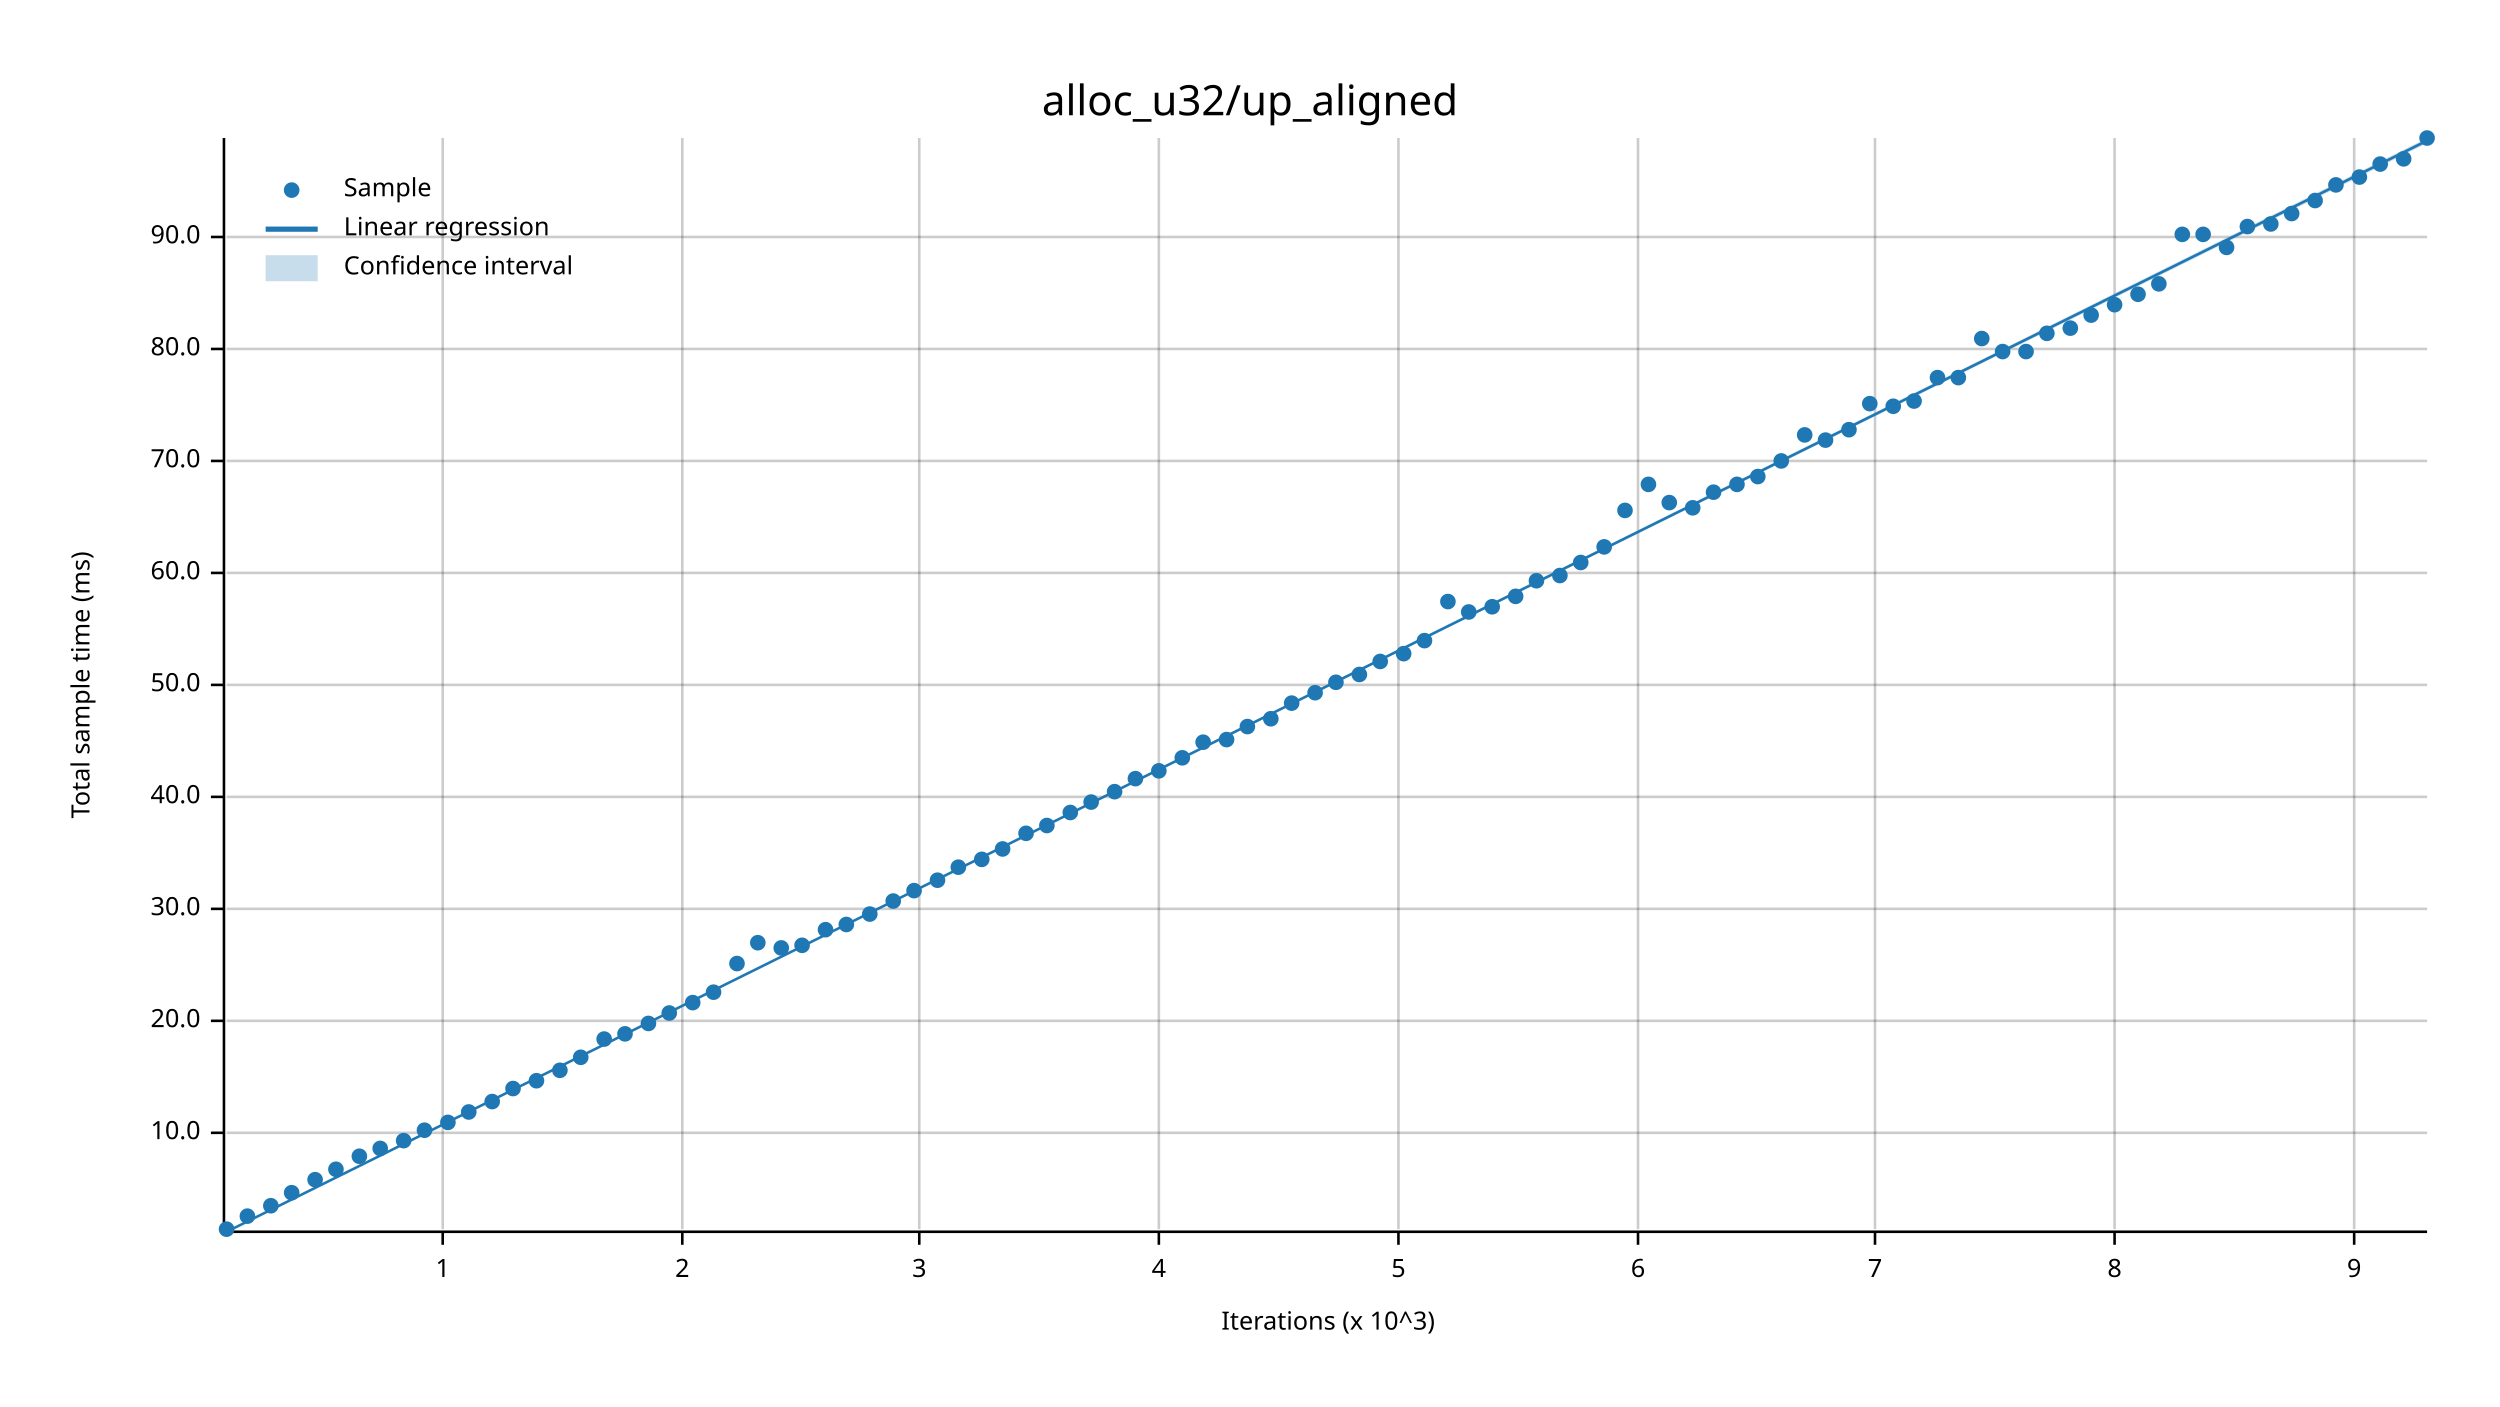
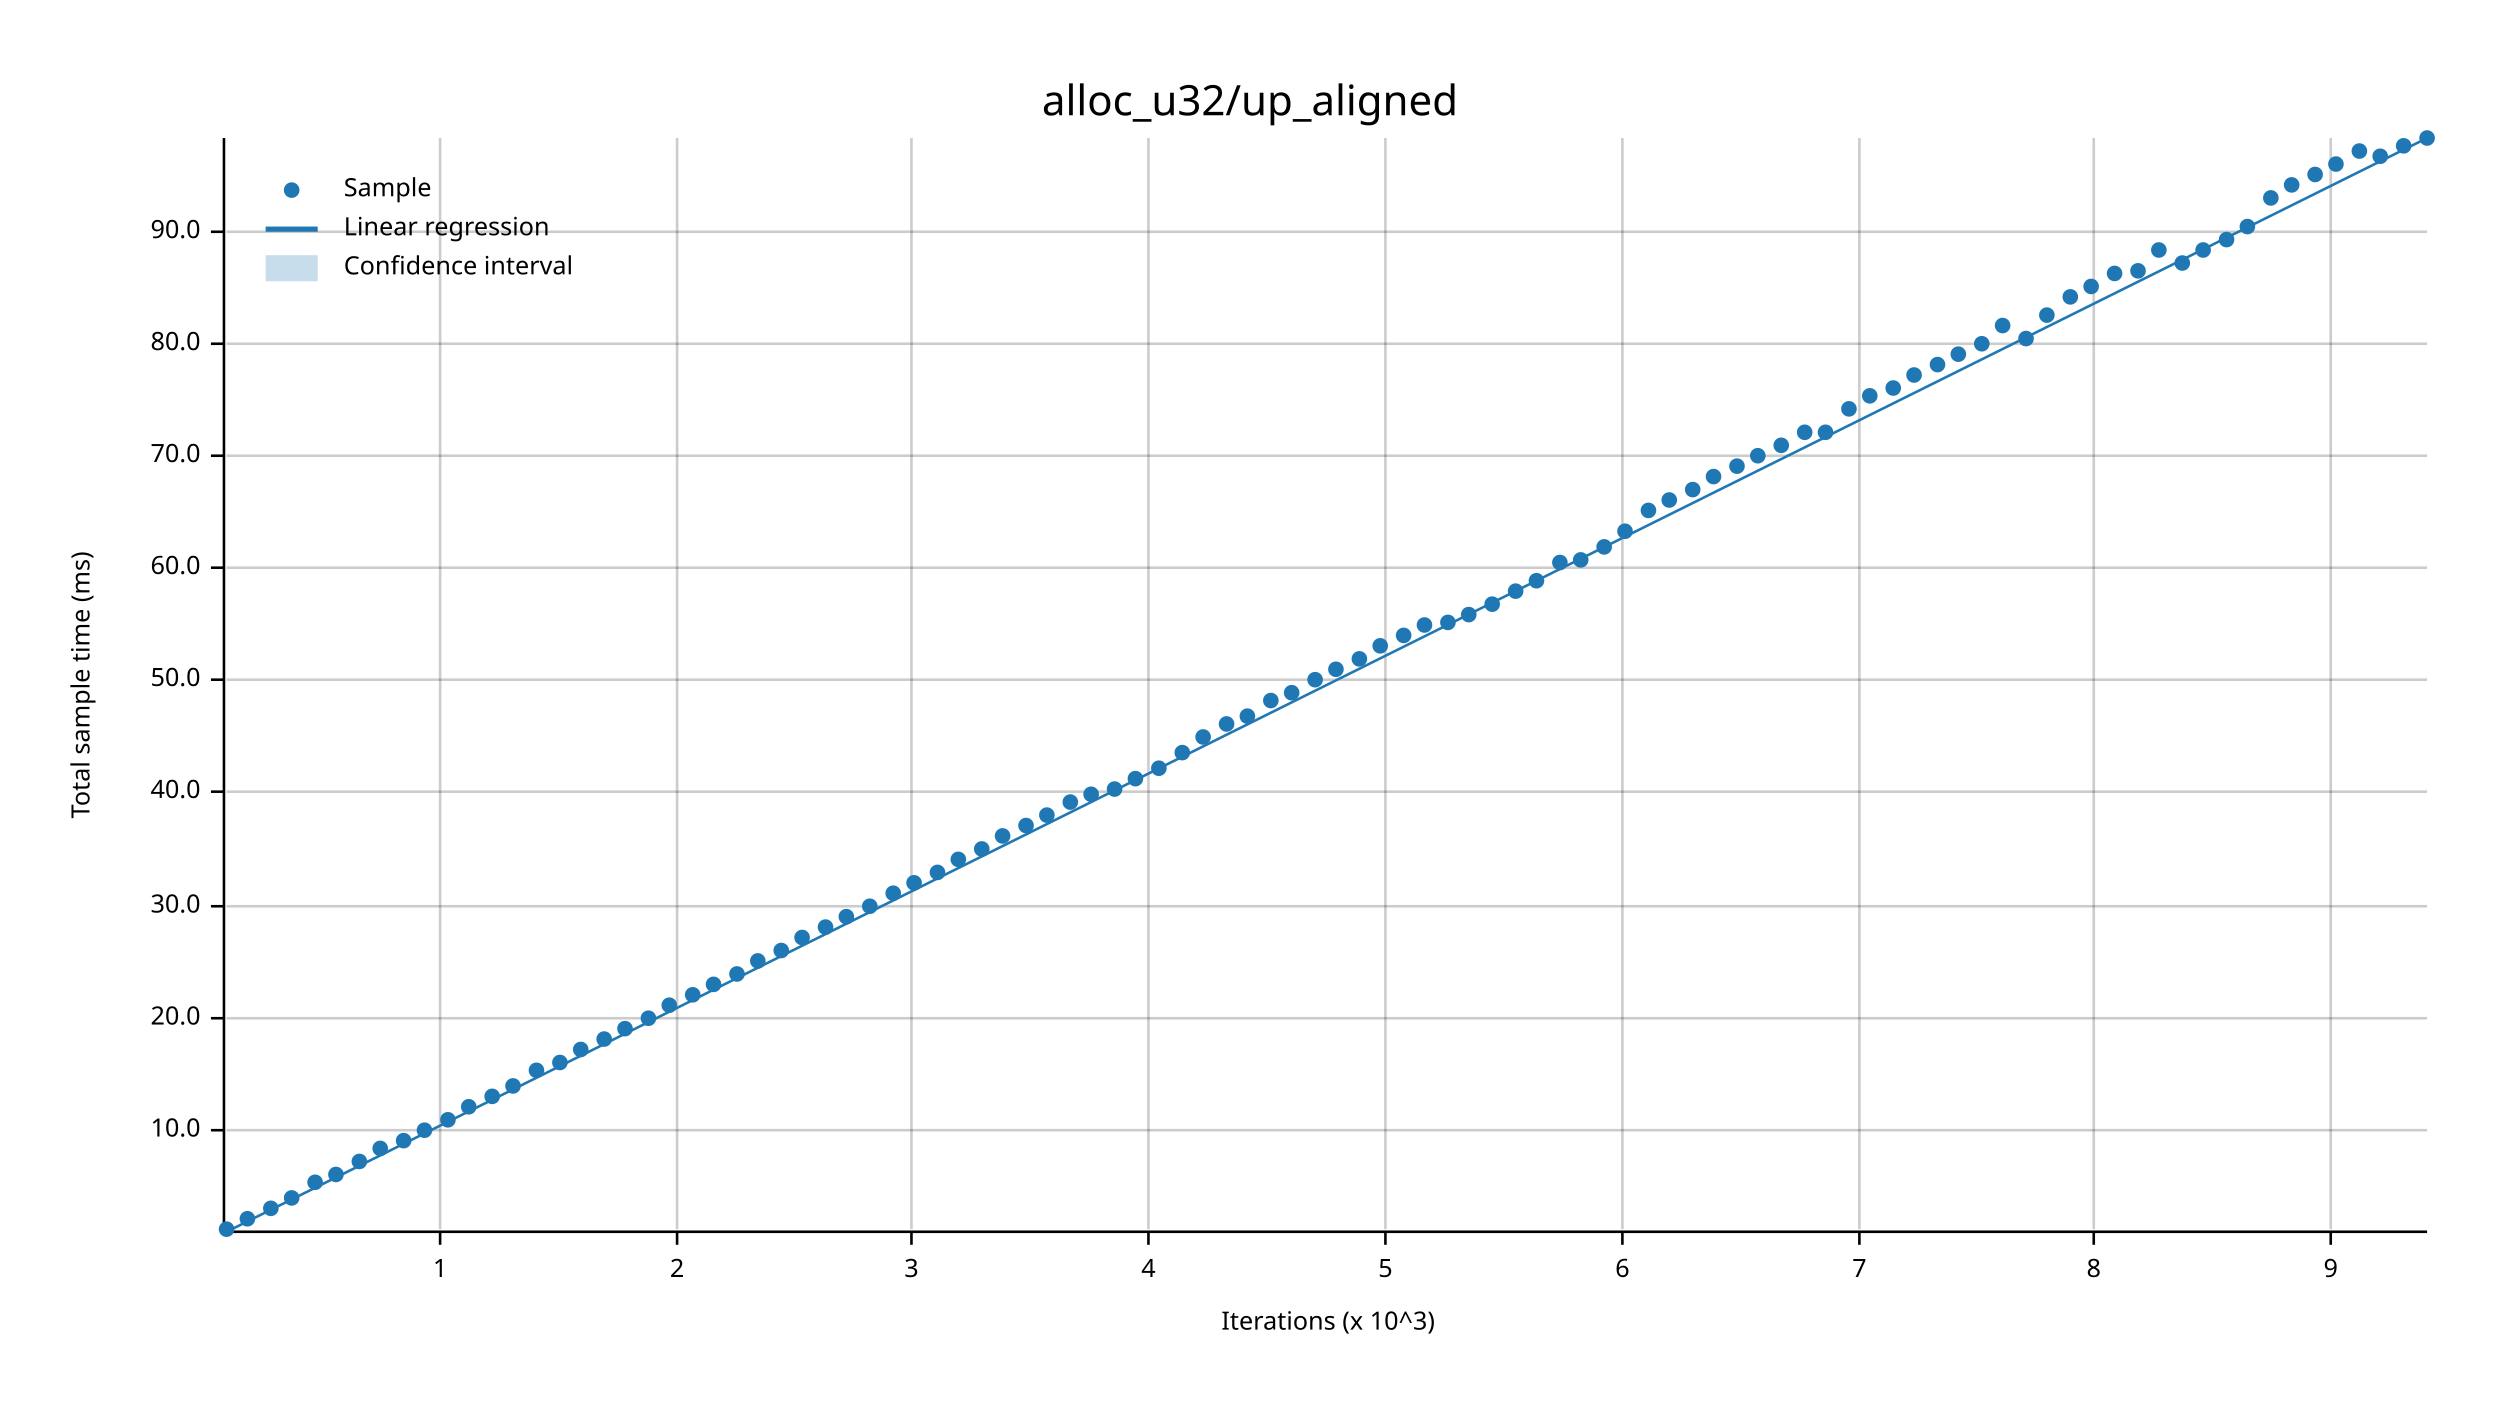
<svg xmlns="http://www.w3.org/2000/svg" width="960" height="540" viewBox="0 0 960 540">
  <text x="480" y="32" dy="0.76em" text-anchor="middle" font-family="sans-serif" font-size="16.129" opacity="1" fill="#000000">
alloc_u32/up_aligned
</text>
  <text x="27" y="263" dy="0.76em" text-anchor="middle" font-family="sans-serif" font-size="9.677" opacity="1" fill="#000000" transform="rotate(270, 27, 263)">
Total sample time (ms)
</text>
  <text x="510" y="513" dy="-0.5ex" text-anchor="middle" font-family="sans-serif" font-size="9.677" opacity="1" fill="#000000">
Iterations (x 10^3)
</text>
-   <line opacity="0.2" stroke="#000000" stroke-width="1" x1="170" y1="472" x2="170" y2="53" />
-   <line opacity="0.2" stroke="#000000" stroke-width="1" x1="262" y1="472" x2="262" y2="53" />
-   <line opacity="0.2" stroke="#000000" stroke-width="1" x1="353" y1="472" x2="353" y2="53" />
-   <line opacity="0.2" stroke="#000000" stroke-width="1" x1="445" y1="472" x2="445" y2="53" />
-   <line opacity="0.2" stroke="#000000" stroke-width="1" x1="537" y1="472" x2="537" y2="53" />
-   <line opacity="0.2" stroke="#000000" stroke-width="1" x1="629" y1="472" x2="629" y2="53" />
-   <line opacity="0.2" stroke="#000000" stroke-width="1" x1="720" y1="472" x2="720" y2="53" />
-   <line opacity="0.2" stroke="#000000" stroke-width="1" x1="812" y1="472" x2="812" y2="53" />
-   <line opacity="0.2" stroke="#000000" stroke-width="1" x1="904" y1="472" x2="904" y2="53" />
-   <line opacity="0.2" stroke="#000000" stroke-width="1" x1="87" y1="435" x2="932" y2="435" />
-   <line opacity="0.2" stroke="#000000" stroke-width="1" x1="87" y1="392" x2="932" y2="392" />
-   <line opacity="0.2" stroke="#000000" stroke-width="1" x1="87" y1="349" x2="932" y2="349" />
-   <line opacity="0.2" stroke="#000000" stroke-width="1" x1="87" y1="306" x2="932" y2="306" />
-   <line opacity="0.2" stroke="#000000" stroke-width="1" x1="87" y1="263" x2="932" y2="263" />
-   <line opacity="0.2" stroke="#000000" stroke-width="1" x1="87" y1="220" x2="932" y2="220" />
-   <line opacity="0.2" stroke="#000000" stroke-width="1" x1="87" y1="177" x2="932" y2="177" />
-   <line opacity="0.2" stroke="#000000" stroke-width="1" x1="87" y1="134" x2="932" y2="134" />
-   <line opacity="0.2" stroke="#000000" stroke-width="1" x1="87" y1="91" x2="932" y2="91" />
+   <line opacity="0.2" stroke="#000000" stroke-width="1" x1="169" y1="472" x2="169" y2="53" />
+   <line opacity="0.2" stroke="#000000" stroke-width="1" x1="260" y1="472" x2="260" y2="53" />
+   <line opacity="0.2" stroke="#000000" stroke-width="1" x1="350" y1="472" x2="350" y2="53" />
+   <line opacity="0.2" stroke="#000000" stroke-width="1" x1="441" y1="472" x2="441" y2="53" />
+   <line opacity="0.2" stroke="#000000" stroke-width="1" x1="532" y1="472" x2="532" y2="53" />
+   <line opacity="0.2" stroke="#000000" stroke-width="1" x1="623" y1="472" x2="623" y2="53" />
+   <line opacity="0.2" stroke="#000000" stroke-width="1" x1="714" y1="472" x2="714" y2="53" />
+   <line opacity="0.2" stroke="#000000" stroke-width="1" x1="804" y1="472" x2="804" y2="53" />
+   <line opacity="0.2" stroke="#000000" stroke-width="1" x1="895" y1="472" x2="895" y2="53" />
+   <line opacity="0.2" stroke="#000000" stroke-width="1" x1="87" y1="434" x2="932" y2="434" />
+   <line opacity="0.2" stroke="#000000" stroke-width="1" x1="87" y1="391" x2="932" y2="391" />
+   <line opacity="0.2" stroke="#000000" stroke-width="1" x1="87" y1="348" x2="932" y2="348" />
+   <line opacity="0.2" stroke="#000000" stroke-width="1" x1="87" y1="304" x2="932" y2="304" />
+   <line opacity="0.2" stroke="#000000" stroke-width="1" x1="87" y1="261" x2="932" y2="261" />
+   <line opacity="0.2" stroke="#000000" stroke-width="1" x1="87" y1="218" x2="932" y2="218" />
+   <line opacity="0.2" stroke="#000000" stroke-width="1" x1="87" y1="175" x2="932" y2="175" />
+   <line opacity="0.2" stroke="#000000" stroke-width="1" x1="87" y1="132" x2="932" y2="132" />
+   <line opacity="0.2" stroke="#000000" stroke-width="1" x1="87" y1="89" x2="932" y2="89" />
  <polyline fill="none" opacity="1" stroke="#000000" stroke-width="1" points="86,53 86,472 " />
-   <text x="77" y="435" dy="0.5ex" text-anchor="end" font-family="sans-serif" font-size="9.677" opacity="1" fill="#000000">
+   <text x="77" y="434" dy="0.5ex" text-anchor="end" font-family="sans-serif" font-size="9.677" opacity="1" fill="#000000">
10.0
</text>
-   <polyline fill="none" opacity="1" stroke="#000000" stroke-width="1" points="81,435 86,435 " />
-   <text x="77" y="392" dy="0.5ex" text-anchor="end" font-family="sans-serif" font-size="9.677" opacity="1" fill="#000000">
+   <polyline fill="none" opacity="1" stroke="#000000" stroke-width="1" points="81,434 86,434 " />
+   <text x="77" y="391" dy="0.5ex" text-anchor="end" font-family="sans-serif" font-size="9.677" opacity="1" fill="#000000">
20.0
</text>
-   <polyline fill="none" opacity="1" stroke="#000000" stroke-width="1" points="81,392 86,392 " />
-   <text x="77" y="349" dy="0.5ex" text-anchor="end" font-family="sans-serif" font-size="9.677" opacity="1" fill="#000000">
+   <polyline fill="none" opacity="1" stroke="#000000" stroke-width="1" points="81,391 86,391 " />
+   <text x="77" y="348" dy="0.5ex" text-anchor="end" font-family="sans-serif" font-size="9.677" opacity="1" fill="#000000">
30.0
</text>
-   <polyline fill="none" opacity="1" stroke="#000000" stroke-width="1" points="81,349 86,349 " />
-   <text x="77" y="306" dy="0.5ex" text-anchor="end" font-family="sans-serif" font-size="9.677" opacity="1" fill="#000000">
+   <polyline fill="none" opacity="1" stroke="#000000" stroke-width="1" points="81,348 86,348 " />
+   <text x="77" y="304" dy="0.5ex" text-anchor="end" font-family="sans-serif" font-size="9.677" opacity="1" fill="#000000">
40.0
</text>
-   <polyline fill="none" opacity="1" stroke="#000000" stroke-width="1" points="81,306 86,306 " />
-   <text x="77" y="263" dy="0.5ex" text-anchor="end" font-family="sans-serif" font-size="9.677" opacity="1" fill="#000000">
+   <polyline fill="none" opacity="1" stroke="#000000" stroke-width="1" points="81,304 86,304 " />
+   <text x="77" y="261" dy="0.5ex" text-anchor="end" font-family="sans-serif" font-size="9.677" opacity="1" fill="#000000">
50.0
</text>
-   <polyline fill="none" opacity="1" stroke="#000000" stroke-width="1" points="81,263 86,263 " />
-   <text x="77" y="220" dy="0.5ex" text-anchor="end" font-family="sans-serif" font-size="9.677" opacity="1" fill="#000000">
+   <polyline fill="none" opacity="1" stroke="#000000" stroke-width="1" points="81,261 86,261 " />
+   <text x="77" y="218" dy="0.5ex" text-anchor="end" font-family="sans-serif" font-size="9.677" opacity="1" fill="#000000">
60.0
</text>
-   <polyline fill="none" opacity="1" stroke="#000000" stroke-width="1" points="81,220 86,220 " />
-   <text x="77" y="177" dy="0.5ex" text-anchor="end" font-family="sans-serif" font-size="9.677" opacity="1" fill="#000000">
+   <polyline fill="none" opacity="1" stroke="#000000" stroke-width="1" points="81,218 86,218 " />
+   <text x="77" y="175" dy="0.5ex" text-anchor="end" font-family="sans-serif" font-size="9.677" opacity="1" fill="#000000">
70.0
</text>
-   <polyline fill="none" opacity="1" stroke="#000000" stroke-width="1" points="81,177 86,177 " />
-   <text x="77" y="134" dy="0.5ex" text-anchor="end" font-family="sans-serif" font-size="9.677" opacity="1" fill="#000000">
+   <polyline fill="none" opacity="1" stroke="#000000" stroke-width="1" points="81,175 86,175 " />
+   <text x="77" y="132" dy="0.5ex" text-anchor="end" font-family="sans-serif" font-size="9.677" opacity="1" fill="#000000">
80.0
</text>
-   <polyline fill="none" opacity="1" stroke="#000000" stroke-width="1" points="81,134 86,134 " />
-   <text x="77" y="91" dy="0.5ex" text-anchor="end" font-family="sans-serif" font-size="9.677" opacity="1" fill="#000000">
+   <polyline fill="none" opacity="1" stroke="#000000" stroke-width="1" points="81,132 86,132 " />
+   <text x="77" y="89" dy="0.5ex" text-anchor="end" font-family="sans-serif" font-size="9.677" opacity="1" fill="#000000">
90.0
</text>
-   <polyline fill="none" opacity="1" stroke="#000000" stroke-width="1" points="81,91 86,91 " />
+   <polyline fill="none" opacity="1" stroke="#000000" stroke-width="1" points="81,89 86,89 " />
  <polyline fill="none" opacity="1" stroke="#000000" stroke-width="1" points="87,473 932,473 " />
-   <text x="170" y="483" dy="0.76em" text-anchor="middle" font-family="sans-serif" font-size="9.677" opacity="1" fill="#000000">
+   <text x="169" y="483" dy="0.76em" text-anchor="middle" font-family="sans-serif" font-size="9.677" opacity="1" fill="#000000">
1
</text>
-   <polyline fill="none" opacity="1" stroke="#000000" stroke-width="1" points="170,473 170,478 " />
-   <text x="262" y="483" dy="0.76em" text-anchor="middle" font-family="sans-serif" font-size="9.677" opacity="1" fill="#000000">
+   <polyline fill="none" opacity="1" stroke="#000000" stroke-width="1" points="169,473 169,478 " />
+   <text x="260" y="483" dy="0.76em" text-anchor="middle" font-family="sans-serif" font-size="9.677" opacity="1" fill="#000000">
2
</text>
-   <polyline fill="none" opacity="1" stroke="#000000" stroke-width="1" points="262,473 262,478 " />
-   <text x="353" y="483" dy="0.76em" text-anchor="middle" font-family="sans-serif" font-size="9.677" opacity="1" fill="#000000">
+   <polyline fill="none" opacity="1" stroke="#000000" stroke-width="1" points="260,473 260,478 " />
+   <text x="350" y="483" dy="0.76em" text-anchor="middle" font-family="sans-serif" font-size="9.677" opacity="1" fill="#000000">
3
</text>
-   <polyline fill="none" opacity="1" stroke="#000000" stroke-width="1" points="353,473 353,478 " />
-   <text x="445" y="483" dy="0.76em" text-anchor="middle" font-family="sans-serif" font-size="9.677" opacity="1" fill="#000000">
+   <polyline fill="none" opacity="1" stroke="#000000" stroke-width="1" points="350,473 350,478 " />
+   <text x="441" y="483" dy="0.76em" text-anchor="middle" font-family="sans-serif" font-size="9.677" opacity="1" fill="#000000">
4
</text>
-   <polyline fill="none" opacity="1" stroke="#000000" stroke-width="1" points="445,473 445,478 " />
-   <text x="537" y="483" dy="0.76em" text-anchor="middle" font-family="sans-serif" font-size="9.677" opacity="1" fill="#000000">
+   <polyline fill="none" opacity="1" stroke="#000000" stroke-width="1" points="441,473 441,478 " />
+   <text x="532" y="483" dy="0.76em" text-anchor="middle" font-family="sans-serif" font-size="9.677" opacity="1" fill="#000000">
5
</text>
-   <polyline fill="none" opacity="1" stroke="#000000" stroke-width="1" points="537,473 537,478 " />
-   <text x="629" y="483" dy="0.76em" text-anchor="middle" font-family="sans-serif" font-size="9.677" opacity="1" fill="#000000">
+   <polyline fill="none" opacity="1" stroke="#000000" stroke-width="1" points="532,473 532,478 " />
+   <text x="623" y="483" dy="0.76em" text-anchor="middle" font-family="sans-serif" font-size="9.677" opacity="1" fill="#000000">
6
</text>
-   <polyline fill="none" opacity="1" stroke="#000000" stroke-width="1" points="629,473 629,478 " />
-   <text x="720" y="483" dy="0.76em" text-anchor="middle" font-family="sans-serif" font-size="9.677" opacity="1" fill="#000000">
+   <polyline fill="none" opacity="1" stroke="#000000" stroke-width="1" points="623,473 623,478 " />
+   <text x="714" y="483" dy="0.76em" text-anchor="middle" font-family="sans-serif" font-size="9.677" opacity="1" fill="#000000">
7
</text>
-   <polyline fill="none" opacity="1" stroke="#000000" stroke-width="1" points="720,473 720,478 " />
-   <text x="812" y="483" dy="0.76em" text-anchor="middle" font-family="sans-serif" font-size="9.677" opacity="1" fill="#000000">
+   <polyline fill="none" opacity="1" stroke="#000000" stroke-width="1" points="714,473 714,478 " />
+   <text x="804" y="483" dy="0.76em" text-anchor="middle" font-family="sans-serif" font-size="9.677" opacity="1" fill="#000000">
8
</text>
-   <polyline fill="none" opacity="1" stroke="#000000" stroke-width="1" points="812,473 812,478 " />
-   <text x="904" y="483" dy="0.76em" text-anchor="middle" font-family="sans-serif" font-size="9.677" opacity="1" fill="#000000">
+   <polyline fill="none" opacity="1" stroke="#000000" stroke-width="1" points="804,473 804,478 " />
+   <text x="895" y="483" dy="0.76em" text-anchor="middle" font-family="sans-serif" font-size="9.677" opacity="1" fill="#000000">
9
</text>
-   <polyline fill="none" opacity="1" stroke="#000000" stroke-width="1" points="904,473 904,478 " />
+   <polyline fill="none" opacity="1" stroke="#000000" stroke-width="1" points="895,473 895,478 " />
  <circle cx="87" cy="472" r="3" opacity="1" fill="#1F78B4" stroke="none" stroke-width="1" />
-   <circle cx="95" cy="467" r="3" opacity="1" fill="#1F78B4" stroke="none" stroke-width="1" />
-   <circle cx="104" cy="463" r="3" opacity="1" fill="#1F78B4" stroke="none" stroke-width="1" />
-   <circle cx="112" cy="458" r="3" opacity="1" fill="#1F78B4" stroke="none" stroke-width="1" />
-   <circle cx="121" cy="453" r="3" opacity="1" fill="#1F78B4" stroke="none" stroke-width="1" />
-   <circle cx="129" cy="449" r="3" opacity="1" fill="#1F78B4" stroke="none" stroke-width="1" />
-   <circle cx="138" cy="444" r="3" opacity="1" fill="#1F78B4" stroke="none" stroke-width="1" />
+   <circle cx="95" cy="468" r="3" opacity="1" fill="#1F78B4" stroke="none" stroke-width="1" />
+   <circle cx="104" cy="464" r="3" opacity="1" fill="#1F78B4" stroke="none" stroke-width="1" />
+   <circle cx="112" cy="460" r="3" opacity="1" fill="#1F78B4" stroke="none" stroke-width="1" />
+   <circle cx="121" cy="454" r="3" opacity="1" fill="#1F78B4" stroke="none" stroke-width="1" />
+   <circle cx="129" cy="451" r="3" opacity="1" fill="#1F78B4" stroke="none" stroke-width="1" />
+   <circle cx="138" cy="446" r="3" opacity="1" fill="#1F78B4" stroke="none" stroke-width="1" />
  <circle cx="146" cy="441" r="3" opacity="1" fill="#1F78B4" stroke="none" stroke-width="1" />
  <circle cx="155" cy="438" r="3" opacity="1" fill="#1F78B4" stroke="none" stroke-width="1" />
  <circle cx="163" cy="434" r="3" opacity="1" fill="#1F78B4" stroke="none" stroke-width="1" />
-   <circle cx="172" cy="431" r="3" opacity="1" fill="#1F78B4" stroke="none" stroke-width="1" />
-   <circle cx="180" cy="427" r="3" opacity="1" fill="#1F78B4" stroke="none" stroke-width="1" />
-   <circle cx="189" cy="423" r="3" opacity="1" fill="#1F78B4" stroke="none" stroke-width="1" />
-   <circle cx="197" cy="418" r="3" opacity="1" fill="#1F78B4" stroke="none" stroke-width="1" />
-   <circle cx="206" cy="415" r="3" opacity="1" fill="#1F78B4" stroke="none" stroke-width="1" />
-   <circle cx="215" cy="411" r="3" opacity="1" fill="#1F78B4" stroke="none" stroke-width="1" />
-   <circle cx="223" cy="406" r="3" opacity="1" fill="#1F78B4" stroke="none" stroke-width="1" />
+   <circle cx="172" cy="430" r="3" opacity="1" fill="#1F78B4" stroke="none" stroke-width="1" />
+   <circle cx="180" cy="425" r="3" opacity="1" fill="#1F78B4" stroke="none" stroke-width="1" />
+   <circle cx="189" cy="421" r="3" opacity="1" fill="#1F78B4" stroke="none" stroke-width="1" />
+   <circle cx="197" cy="417" r="3" opacity="1" fill="#1F78B4" stroke="none" stroke-width="1" />
+   <circle cx="206" cy="411" r="3" opacity="1" fill="#1F78B4" stroke="none" stroke-width="1" />
+   <circle cx="215" cy="408" r="3" opacity="1" fill="#1F78B4" stroke="none" stroke-width="1" />
+   <circle cx="223" cy="403" r="3" opacity="1" fill="#1F78B4" stroke="none" stroke-width="1" />
  <circle cx="232" cy="399" r="3" opacity="1" fill="#1F78B4" stroke="none" stroke-width="1" />
-   <circle cx="240" cy="397" r="3" opacity="1" fill="#1F78B4" stroke="none" stroke-width="1" />
-   <circle cx="249" cy="393" r="3" opacity="1" fill="#1F78B4" stroke="none" stroke-width="1" />
-   <circle cx="257" cy="389" r="3" opacity="1" fill="#1F78B4" stroke="none" stroke-width="1" />
-   <circle cx="266" cy="385" r="3" opacity="1" fill="#1F78B4" stroke="none" stroke-width="1" />
-   <circle cx="274" cy="381" r="3" opacity="1" fill="#1F78B4" stroke="none" stroke-width="1" />
-   <circle cx="283" cy="370" r="3" opacity="1" fill="#1F78B4" stroke="none" stroke-width="1" />
-   <circle cx="291" cy="362" r="3" opacity="1" fill="#1F78B4" stroke="none" stroke-width="1" />
-   <circle cx="300" cy="364" r="3" opacity="1" fill="#1F78B4" stroke="none" stroke-width="1" />
-   <circle cx="308" cy="363" r="3" opacity="1" fill="#1F78B4" stroke="none" stroke-width="1" />
-   <circle cx="317" cy="357" r="3" opacity="1" fill="#1F78B4" stroke="none" stroke-width="1" />
-   <circle cx="325" cy="355" r="3" opacity="1" fill="#1F78B4" stroke="none" stroke-width="1" />
-   <circle cx="334" cy="351" r="3" opacity="1" fill="#1F78B4" stroke="none" stroke-width="1" />
-   <circle cx="343" cy="346" r="3" opacity="1" fill="#1F78B4" stroke="none" stroke-width="1" />
-   <circle cx="351" cy="342" r="3" opacity="1" fill="#1F78B4" stroke="none" stroke-width="1" />
-   <circle cx="360" cy="338" r="3" opacity="1" fill="#1F78B4" stroke="none" stroke-width="1" />
-   <circle cx="368" cy="333" r="3" opacity="1" fill="#1F78B4" stroke="none" stroke-width="1" />
-   <circle cx="377" cy="330" r="3" opacity="1" fill="#1F78B4" stroke="none" stroke-width="1" />
-   <circle cx="385" cy="326" r="3" opacity="1" fill="#1F78B4" stroke="none" stroke-width="1" />
-   <circle cx="394" cy="320" r="3" opacity="1" fill="#1F78B4" stroke="none" stroke-width="1" />
-   <circle cx="402" cy="317" r="3" opacity="1" fill="#1F78B4" stroke="none" stroke-width="1" />
-   <circle cx="411" cy="312" r="3" opacity="1" fill="#1F78B4" stroke="none" stroke-width="1" />
-   <circle cx="419" cy="308" r="3" opacity="1" fill="#1F78B4" stroke="none" stroke-width="1" />
-   <circle cx="428" cy="304" r="3" opacity="1" fill="#1F78B4" stroke="none" stroke-width="1" />
+   <circle cx="240" cy="395" r="3" opacity="1" fill="#1F78B4" stroke="none" stroke-width="1" />
+   <circle cx="249" cy="391" r="3" opacity="1" fill="#1F78B4" stroke="none" stroke-width="1" />
+   <circle cx="257" cy="386" r="3" opacity="1" fill="#1F78B4" stroke="none" stroke-width="1" />
+   <circle cx="266" cy="382" r="3" opacity="1" fill="#1F78B4" stroke="none" stroke-width="1" />
+   <circle cx="274" cy="378" r="3" opacity="1" fill="#1F78B4" stroke="none" stroke-width="1" />
+   <circle cx="283" cy="374" r="3" opacity="1" fill="#1F78B4" stroke="none" stroke-width="1" />
+   <circle cx="291" cy="369" r="3" opacity="1" fill="#1F78B4" stroke="none" stroke-width="1" />
+   <circle cx="300" cy="365" r="3" opacity="1" fill="#1F78B4" stroke="none" stroke-width="1" />
+   <circle cx="308" cy="360" r="3" opacity="1" fill="#1F78B4" stroke="none" stroke-width="1" />
+   <circle cx="317" cy="356" r="3" opacity="1" fill="#1F78B4" stroke="none" stroke-width="1" />
+   <circle cx="325" cy="352" r="3" opacity="1" fill="#1F78B4" stroke="none" stroke-width="1" />
+   <circle cx="334" cy="348" r="3" opacity="1" fill="#1F78B4" stroke="none" stroke-width="1" />
+   <circle cx="343" cy="343" r="3" opacity="1" fill="#1F78B4" stroke="none" stroke-width="1" />
+   <circle cx="351" cy="339" r="3" opacity="1" fill="#1F78B4" stroke="none" stroke-width="1" />
+   <circle cx="360" cy="335" r="3" opacity="1" fill="#1F78B4" stroke="none" stroke-width="1" />
+   <circle cx="368" cy="330" r="3" opacity="1" fill="#1F78B4" stroke="none" stroke-width="1" />
+   <circle cx="377" cy="326" r="3" opacity="1" fill="#1F78B4" stroke="none" stroke-width="1" />
+   <circle cx="385" cy="321" r="3" opacity="1" fill="#1F78B4" stroke="none" stroke-width="1" />
+   <circle cx="394" cy="317" r="3" opacity="1" fill="#1F78B4" stroke="none" stroke-width="1" />
+   <circle cx="402" cy="313" r="3" opacity="1" fill="#1F78B4" stroke="none" stroke-width="1" />
+   <circle cx="411" cy="308" r="3" opacity="1" fill="#1F78B4" stroke="none" stroke-width="1" />
+   <circle cx="419" cy="305" r="3" opacity="1" fill="#1F78B4" stroke="none" stroke-width="1" />
+   <circle cx="428" cy="303" r="3" opacity="1" fill="#1F78B4" stroke="none" stroke-width="1" />
  <circle cx="436" cy="299" r="3" opacity="1" fill="#1F78B4" stroke="none" stroke-width="1" />
-   <circle cx="445" cy="296" r="3" opacity="1" fill="#1F78B4" stroke="none" stroke-width="1" />
-   <circle cx="454" cy="291" r="3" opacity="1" fill="#1F78B4" stroke="none" stroke-width="1" />
-   <circle cx="462" cy="285" r="3" opacity="1" fill="#1F78B4" stroke="none" stroke-width="1" />
-   <circle cx="471" cy="284" r="3" opacity="1" fill="#1F78B4" stroke="none" stroke-width="1" />
-   <circle cx="479" cy="279" r="3" opacity="1" fill="#1F78B4" stroke="none" stroke-width="1" />
-   <circle cx="488" cy="276" r="3" opacity="1" fill="#1F78B4" stroke="none" stroke-width="1" />
-   <circle cx="496" cy="270" r="3" opacity="1" fill="#1F78B4" stroke="none" stroke-width="1" />
-   <circle cx="505" cy="266" r="3" opacity="1" fill="#1F78B4" stroke="none" stroke-width="1" />
-   <circle cx="513" cy="262" r="3" opacity="1" fill="#1F78B4" stroke="none" stroke-width="1" />
-   <circle cx="522" cy="259" r="3" opacity="1" fill="#1F78B4" stroke="none" stroke-width="1" />
-   <circle cx="530" cy="254" r="3" opacity="1" fill="#1F78B4" stroke="none" stroke-width="1" />
-   <circle cx="539" cy="251" r="3" opacity="1" fill="#1F78B4" stroke="none" stroke-width="1" />
-   <circle cx="547" cy="246" r="3" opacity="1" fill="#1F78B4" stroke="none" stroke-width="1" />
-   <circle cx="556" cy="231" r="3" opacity="1" fill="#1F78B4" stroke="none" stroke-width="1" />
-   <circle cx="564" cy="235" r="3" opacity="1" fill="#1F78B4" stroke="none" stroke-width="1" />
-   <circle cx="573" cy="233" r="3" opacity="1" fill="#1F78B4" stroke="none" stroke-width="1" />
-   <circle cx="582" cy="229" r="3" opacity="1" fill="#1F78B4" stroke="none" stroke-width="1" />
+   <circle cx="445" cy="295" r="3" opacity="1" fill="#1F78B4" stroke="none" stroke-width="1" />
+   <circle cx="454" cy="289" r="3" opacity="1" fill="#1F78B4" stroke="none" stroke-width="1" />
+   <circle cx="462" cy="283" r="3" opacity="1" fill="#1F78B4" stroke="none" stroke-width="1" />
+   <circle cx="471" cy="278" r="3" opacity="1" fill="#1F78B4" stroke="none" stroke-width="1" />
+   <circle cx="479" cy="275" r="3" opacity="1" fill="#1F78B4" stroke="none" stroke-width="1" />
+   <circle cx="488" cy="269" r="3" opacity="1" fill="#1F78B4" stroke="none" stroke-width="1" />
+   <circle cx="496" cy="266" r="3" opacity="1" fill="#1F78B4" stroke="none" stroke-width="1" />
+   <circle cx="505" cy="261" r="3" opacity="1" fill="#1F78B4" stroke="none" stroke-width="1" />
+   <circle cx="513" cy="257" r="3" opacity="1" fill="#1F78B4" stroke="none" stroke-width="1" />
+   <circle cx="522" cy="253" r="3" opacity="1" fill="#1F78B4" stroke="none" stroke-width="1" />
+   <circle cx="530" cy="248" r="3" opacity="1" fill="#1F78B4" stroke="none" stroke-width="1" />
+   <circle cx="539" cy="244" r="3" opacity="1" fill="#1F78B4" stroke="none" stroke-width="1" />
+   <circle cx="547" cy="240" r="3" opacity="1" fill="#1F78B4" stroke="none" stroke-width="1" />
+   <circle cx="556" cy="239" r="3" opacity="1" fill="#1F78B4" stroke="none" stroke-width="1" />
+   <circle cx="564" cy="236" r="3" opacity="1" fill="#1F78B4" stroke="none" stroke-width="1" />
+   <circle cx="573" cy="232" r="3" opacity="1" fill="#1F78B4" stroke="none" stroke-width="1" />
+   <circle cx="582" cy="227" r="3" opacity="1" fill="#1F78B4" stroke="none" stroke-width="1" />
  <circle cx="590" cy="223" r="3" opacity="1" fill="#1F78B4" stroke="none" stroke-width="1" />
-   <circle cx="599" cy="221" r="3" opacity="1" fill="#1F78B4" stroke="none" stroke-width="1" />
-   <circle cx="607" cy="216" r="3" opacity="1" fill="#1F78B4" stroke="none" stroke-width="1" />
+   <circle cx="599" cy="216" r="3" opacity="1" fill="#1F78B4" stroke="none" stroke-width="1" />
+   <circle cx="607" cy="215" r="3" opacity="1" fill="#1F78B4" stroke="none" stroke-width="1" />
  <circle cx="616" cy="210" r="3" opacity="1" fill="#1F78B4" stroke="none" stroke-width="1" />
-   <circle cx="624" cy="196" r="3" opacity="1" fill="#1F78B4" stroke="none" stroke-width="1" />
-   <circle cx="633" cy="186" r="3" opacity="1" fill="#1F78B4" stroke="none" stroke-width="1" />
-   <circle cx="641" cy="193" r="3" opacity="1" fill="#1F78B4" stroke="none" stroke-width="1" />
-   <circle cx="650" cy="195" r="3" opacity="1" fill="#1F78B4" stroke="none" stroke-width="1" />
-   <circle cx="658" cy="189" r="3" opacity="1" fill="#1F78B4" stroke="none" stroke-width="1" />
-   <circle cx="667" cy="186" r="3" opacity="1" fill="#1F78B4" stroke="none" stroke-width="1" />
-   <circle cx="675" cy="183" r="3" opacity="1" fill="#1F78B4" stroke="none" stroke-width="1" />
-   <circle cx="684" cy="177" r="3" opacity="1" fill="#1F78B4" stroke="none" stroke-width="1" />
-   <circle cx="693" cy="167" r="3" opacity="1" fill="#1F78B4" stroke="none" stroke-width="1" />
-   <circle cx="701" cy="169" r="3" opacity="1" fill="#1F78B4" stroke="none" stroke-width="1" />
-   <circle cx="710" cy="165" r="3" opacity="1" fill="#1F78B4" stroke="none" stroke-width="1" />
-   <circle cx="718" cy="155" r="3" opacity="1" fill="#1F78B4" stroke="none" stroke-width="1" />
-   <circle cx="727" cy="156" r="3" opacity="1" fill="#1F78B4" stroke="none" stroke-width="1" />
-   <circle cx="735" cy="154" r="3" opacity="1" fill="#1F78B4" stroke="none" stroke-width="1" />
-   <circle cx="744" cy="145" r="3" opacity="1" fill="#1F78B4" stroke="none" stroke-width="1" />
-   <circle cx="752" cy="145" r="3" opacity="1" fill="#1F78B4" stroke="none" stroke-width="1" />
-   <circle cx="761" cy="130" r="3" opacity="1" fill="#1F78B4" stroke="none" stroke-width="1" />
-   <circle cx="769" cy="135" r="3" opacity="1" fill="#1F78B4" stroke="none" stroke-width="1" />
-   <circle cx="778" cy="135" r="3" opacity="1" fill="#1F78B4" stroke="none" stroke-width="1" />
-   <circle cx="786" cy="128" r="3" opacity="1" fill="#1F78B4" stroke="none" stroke-width="1" />
-   <circle cx="795" cy="126" r="3" opacity="1" fill="#1F78B4" stroke="none" stroke-width="1" />
-   <circle cx="803" cy="121" r="3" opacity="1" fill="#1F78B4" stroke="none" stroke-width="1" />
-   <circle cx="812" cy="117" r="3" opacity="1" fill="#1F78B4" stroke="none" stroke-width="1" />
-   <circle cx="821" cy="113" r="3" opacity="1" fill="#1F78B4" stroke="none" stroke-width="1" />
-   <circle cx="829" cy="109" r="3" opacity="1" fill="#1F78B4" stroke="none" stroke-width="1" />
-   <circle cx="838" cy="90" r="3" opacity="1" fill="#1F78B4" stroke="none" stroke-width="1" />
-   <circle cx="846" cy="90" r="3" opacity="1" fill="#1F78B4" stroke="none" stroke-width="1" />
-   <circle cx="855" cy="95" r="3" opacity="1" fill="#1F78B4" stroke="none" stroke-width="1" />
+   <circle cx="624" cy="204" r="3" opacity="1" fill="#1F78B4" stroke="none" stroke-width="1" />
+   <circle cx="633" cy="196" r="3" opacity="1" fill="#1F78B4" stroke="none" stroke-width="1" />
+   <circle cx="641" cy="192" r="3" opacity="1" fill="#1F78B4" stroke="none" stroke-width="1" />
+   <circle cx="650" cy="188" r="3" opacity="1" fill="#1F78B4" stroke="none" stroke-width="1" />
+   <circle cx="658" cy="183" r="3" opacity="1" fill="#1F78B4" stroke="none" stroke-width="1" />
+   <circle cx="667" cy="179" r="3" opacity="1" fill="#1F78B4" stroke="none" stroke-width="1" />
+   <circle cx="675" cy="175" r="3" opacity="1" fill="#1F78B4" stroke="none" stroke-width="1" />
+   <circle cx="684" cy="171" r="3" opacity="1" fill="#1F78B4" stroke="none" stroke-width="1" />
+   <circle cx="693" cy="166" r="3" opacity="1" fill="#1F78B4" stroke="none" stroke-width="1" />
+   <circle cx="701" cy="166" r="3" opacity="1" fill="#1F78B4" stroke="none" stroke-width="1" />
+   <circle cx="710" cy="157" r="3" opacity="1" fill="#1F78B4" stroke="none" stroke-width="1" />
+   <circle cx="718" cy="152" r="3" opacity="1" fill="#1F78B4" stroke="none" stroke-width="1" />
+   <circle cx="727" cy="149" r="3" opacity="1" fill="#1F78B4" stroke="none" stroke-width="1" />
+   <circle cx="735" cy="144" r="3" opacity="1" fill="#1F78B4" stroke="none" stroke-width="1" />
+   <circle cx="744" cy="140" r="3" opacity="1" fill="#1F78B4" stroke="none" stroke-width="1" />
+   <circle cx="752" cy="136" r="3" opacity="1" fill="#1F78B4" stroke="none" stroke-width="1" />
+   <circle cx="761" cy="132" r="3" opacity="1" fill="#1F78B4" stroke="none" stroke-width="1" />
+   <circle cx="769" cy="125" r="3" opacity="1" fill="#1F78B4" stroke="none" stroke-width="1" />
+   <circle cx="778" cy="130" r="3" opacity="1" fill="#1F78B4" stroke="none" stroke-width="1" />
+   <circle cx="786" cy="121" r="3" opacity="1" fill="#1F78B4" stroke="none" stroke-width="1" />
+   <circle cx="795" cy="114" r="3" opacity="1" fill="#1F78B4" stroke="none" stroke-width="1" />
+   <circle cx="803" cy="110" r="3" opacity="1" fill="#1F78B4" stroke="none" stroke-width="1" />
+   <circle cx="812" cy="105" r="3" opacity="1" fill="#1F78B4" stroke="none" stroke-width="1" />
+   <circle cx="821" cy="104" r="3" opacity="1" fill="#1F78B4" stroke="none" stroke-width="1" />
+   <circle cx="829" cy="96" r="3" opacity="1" fill="#1F78B4" stroke="none" stroke-width="1" />
+   <circle cx="838" cy="101" r="3" opacity="1" fill="#1F78B4" stroke="none" stroke-width="1" />
+   <circle cx="846" cy="96" r="3" opacity="1" fill="#1F78B4" stroke="none" stroke-width="1" />
+   <circle cx="855" cy="92" r="3" opacity="1" fill="#1F78B4" stroke="none" stroke-width="1" />
  <circle cx="863" cy="87" r="3" opacity="1" fill="#1F78B4" stroke="none" stroke-width="1" />
-   <circle cx="872" cy="86" r="3" opacity="1" fill="#1F78B4" stroke="none" stroke-width="1" />
-   <circle cx="880" cy="82" r="3" opacity="1" fill="#1F78B4" stroke="none" stroke-width="1" />
-   <circle cx="889" cy="77" r="3" opacity="1" fill="#1F78B4" stroke="none" stroke-width="1" />
-   <circle cx="897" cy="71" r="3" opacity="1" fill="#1F78B4" stroke="none" stroke-width="1" />
-   <circle cx="906" cy="68" r="3" opacity="1" fill="#1F78B4" stroke="none" stroke-width="1" />
-   <circle cx="914" cy="63" r="3" opacity="1" fill="#1F78B4" stroke="none" stroke-width="1" />
-   <circle cx="923" cy="61" r="3" opacity="1" fill="#1F78B4" stroke="none" stroke-width="1" />
+   <circle cx="872" cy="76" r="3" opacity="1" fill="#1F78B4" stroke="none" stroke-width="1" />
+   <circle cx="880" cy="71" r="3" opacity="1" fill="#1F78B4" stroke="none" stroke-width="1" />
+   <circle cx="889" cy="67" r="3" opacity="1" fill="#1F78B4" stroke="none" stroke-width="1" />
+   <circle cx="897" cy="63" r="3" opacity="1" fill="#1F78B4" stroke="none" stroke-width="1" />
+   <circle cx="906" cy="58" r="3" opacity="1" fill="#1F78B4" stroke="none" stroke-width="1" />
+   <circle cx="914" cy="60" r="3" opacity="1" fill="#1F78B4" stroke="none" stroke-width="1" />
+   <circle cx="923" cy="56" r="3" opacity="1" fill="#1F78B4" stroke="none" stroke-width="1" />
  <circle cx="932" cy="53" r="3" opacity="1" fill="#1F78B4" stroke="none" stroke-width="1" />
-   <polyline fill="none" opacity="1" stroke="#1F78B4" stroke-width="1" points="87,473 932,54 " />
-   <polygon opacity="0.25" fill="#1F78B4" points="87,473 932,55 932,53 " />
+   <polyline fill="none" opacity="1" stroke="#1F78B4" stroke-width="1" points="87,473 932,53 " />
+   <polygon opacity="0.25" fill="#1F78B4" points="87,473 932,53 932,53 " />
  <text x="132" y="68" dy="0.76em" text-anchor="start" font-family="sans-serif" font-size="9.677" opacity="1" fill="#000000">
Sample
</text>
  <text x="132" y="83" dy="0.76em" text-anchor="start" font-family="sans-serif" font-size="9.677" opacity="1" fill="#000000">
Linear regression
</text>
  <text x="132" y="98" dy="0.76em" text-anchor="start" font-family="sans-serif" font-size="9.677" opacity="1" fill="#000000">
Confidence interval
</text>
  <circle cx="112" cy="73" r="3" opacity="1" fill="#1F78B4" stroke="none" stroke-width="1" />
  <polyline fill="none" opacity="1" stroke="#1F78B4" stroke-width="2" points="102,88 122,88 " />
  <rect x="102" y="98" width="20" height="10" opacity="0.25" fill="#1F78B4" stroke="none" />
</svg>
